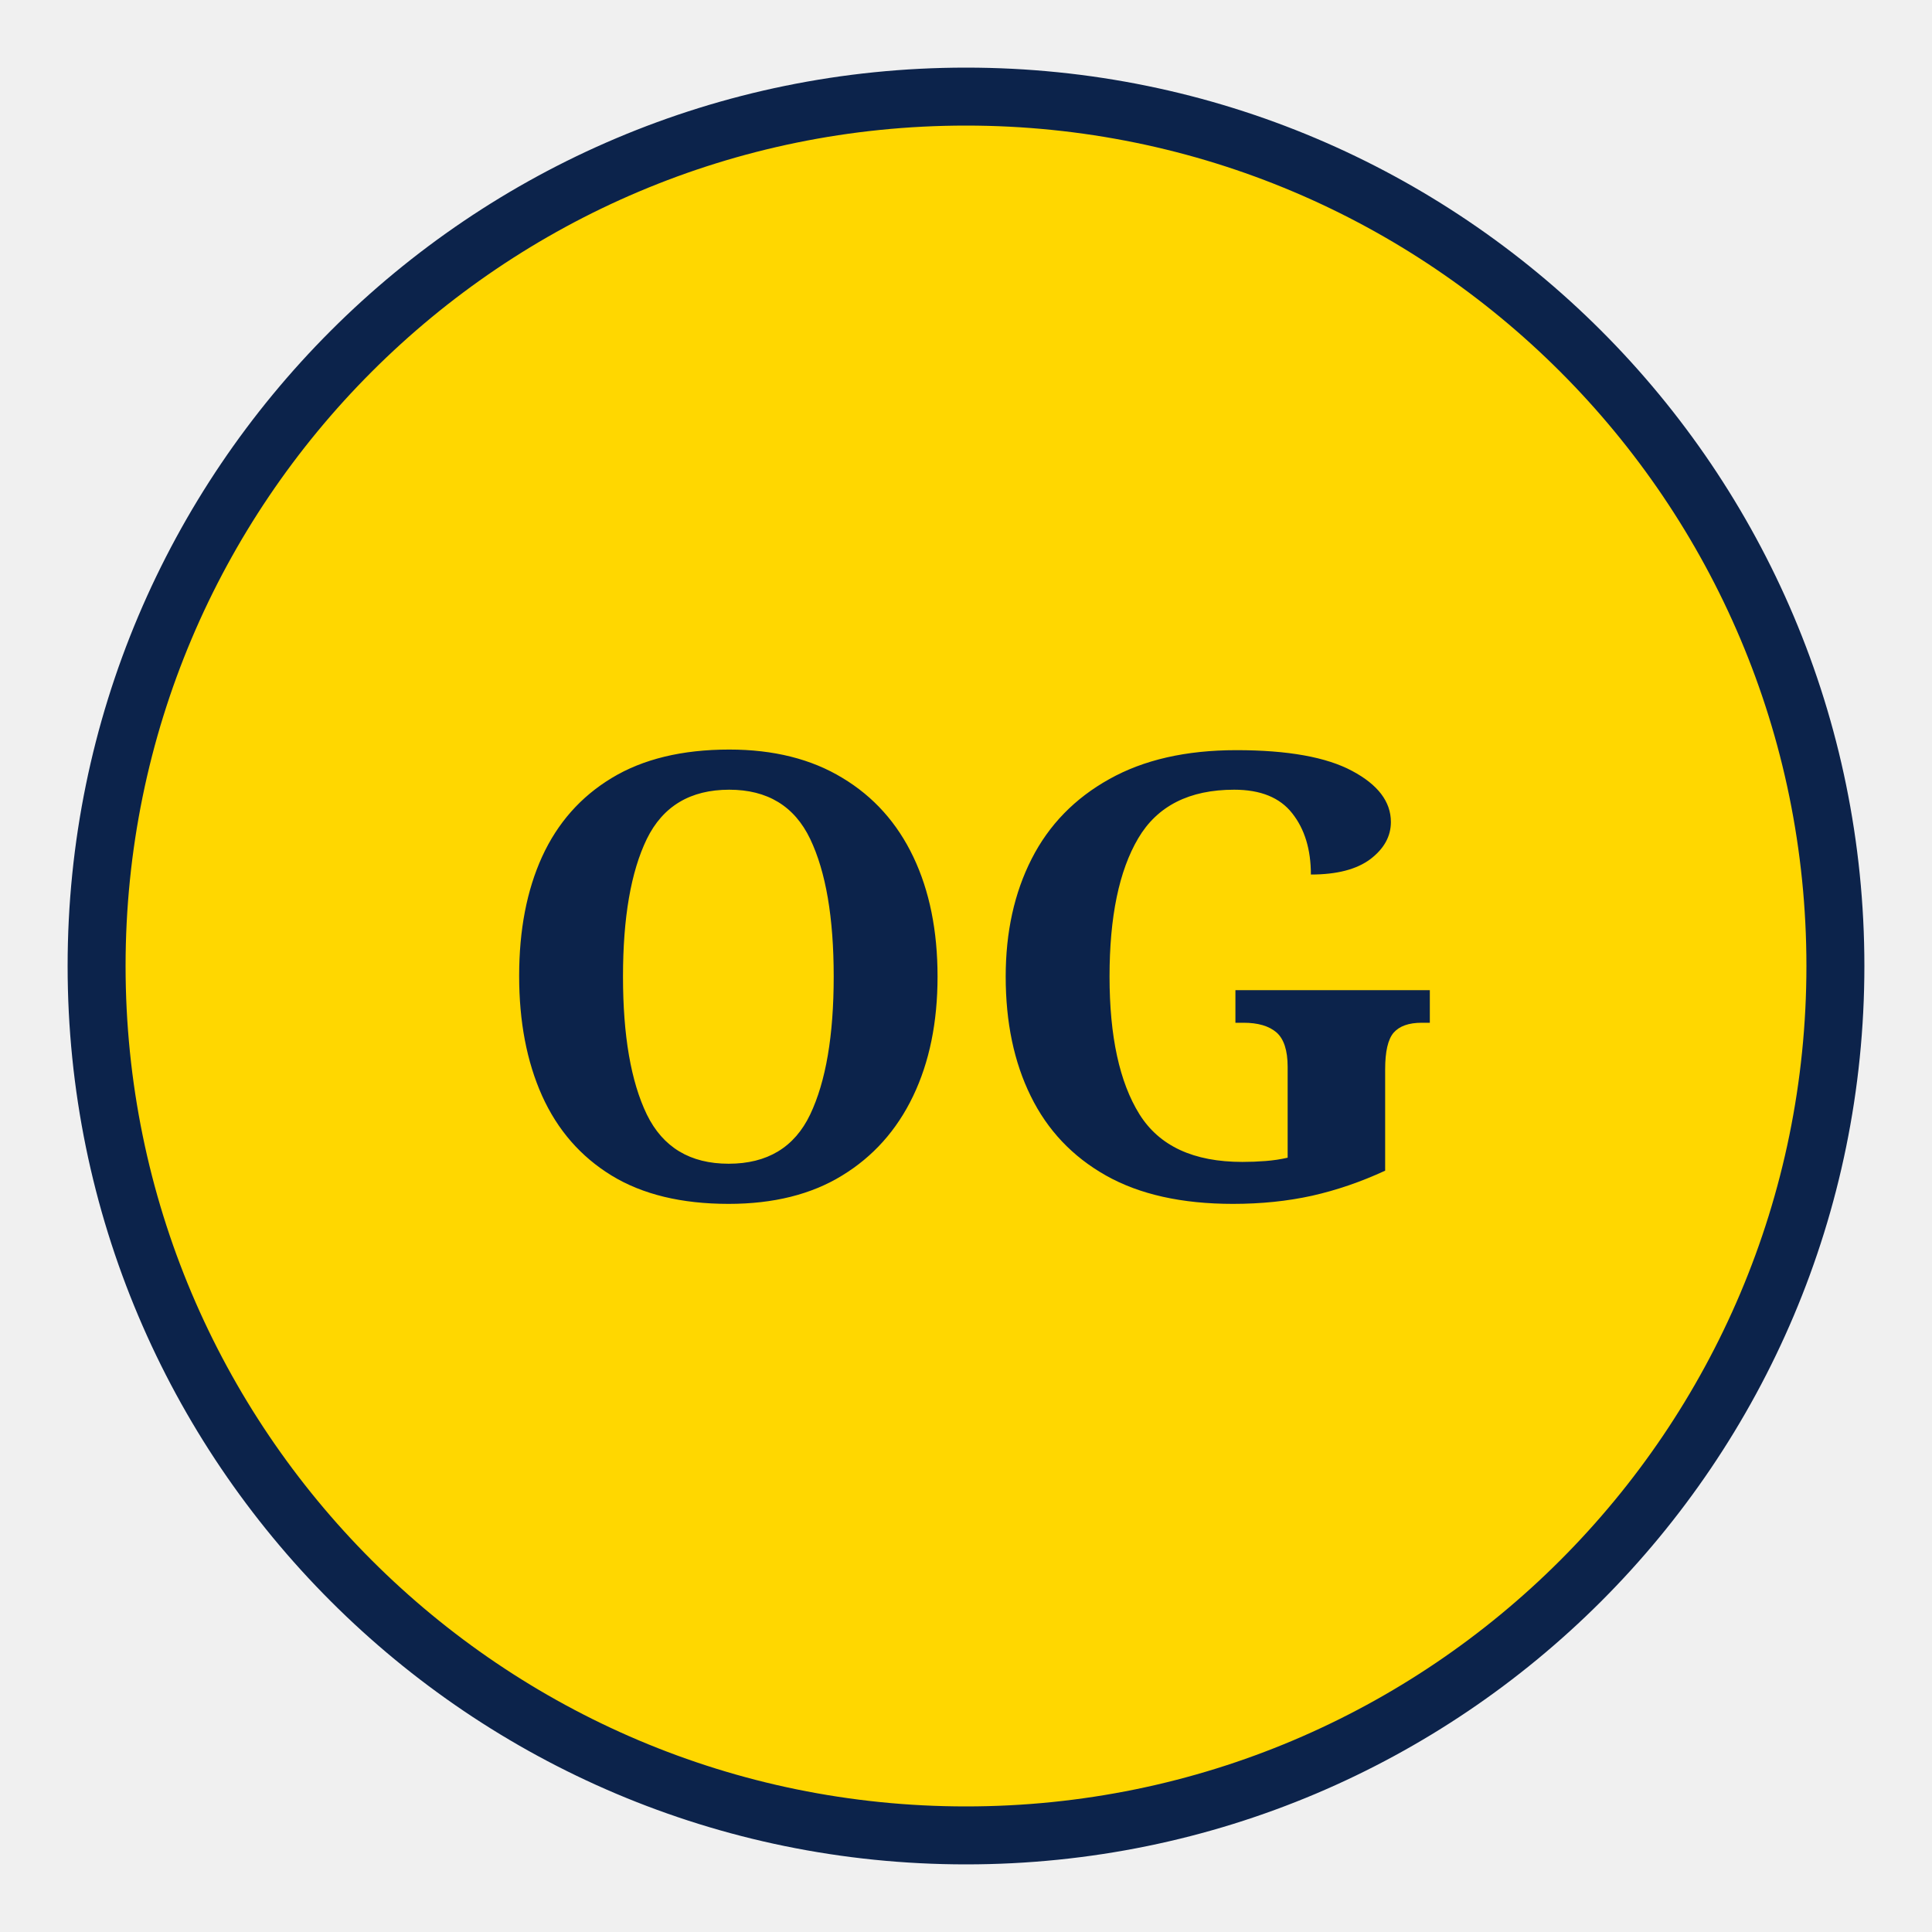
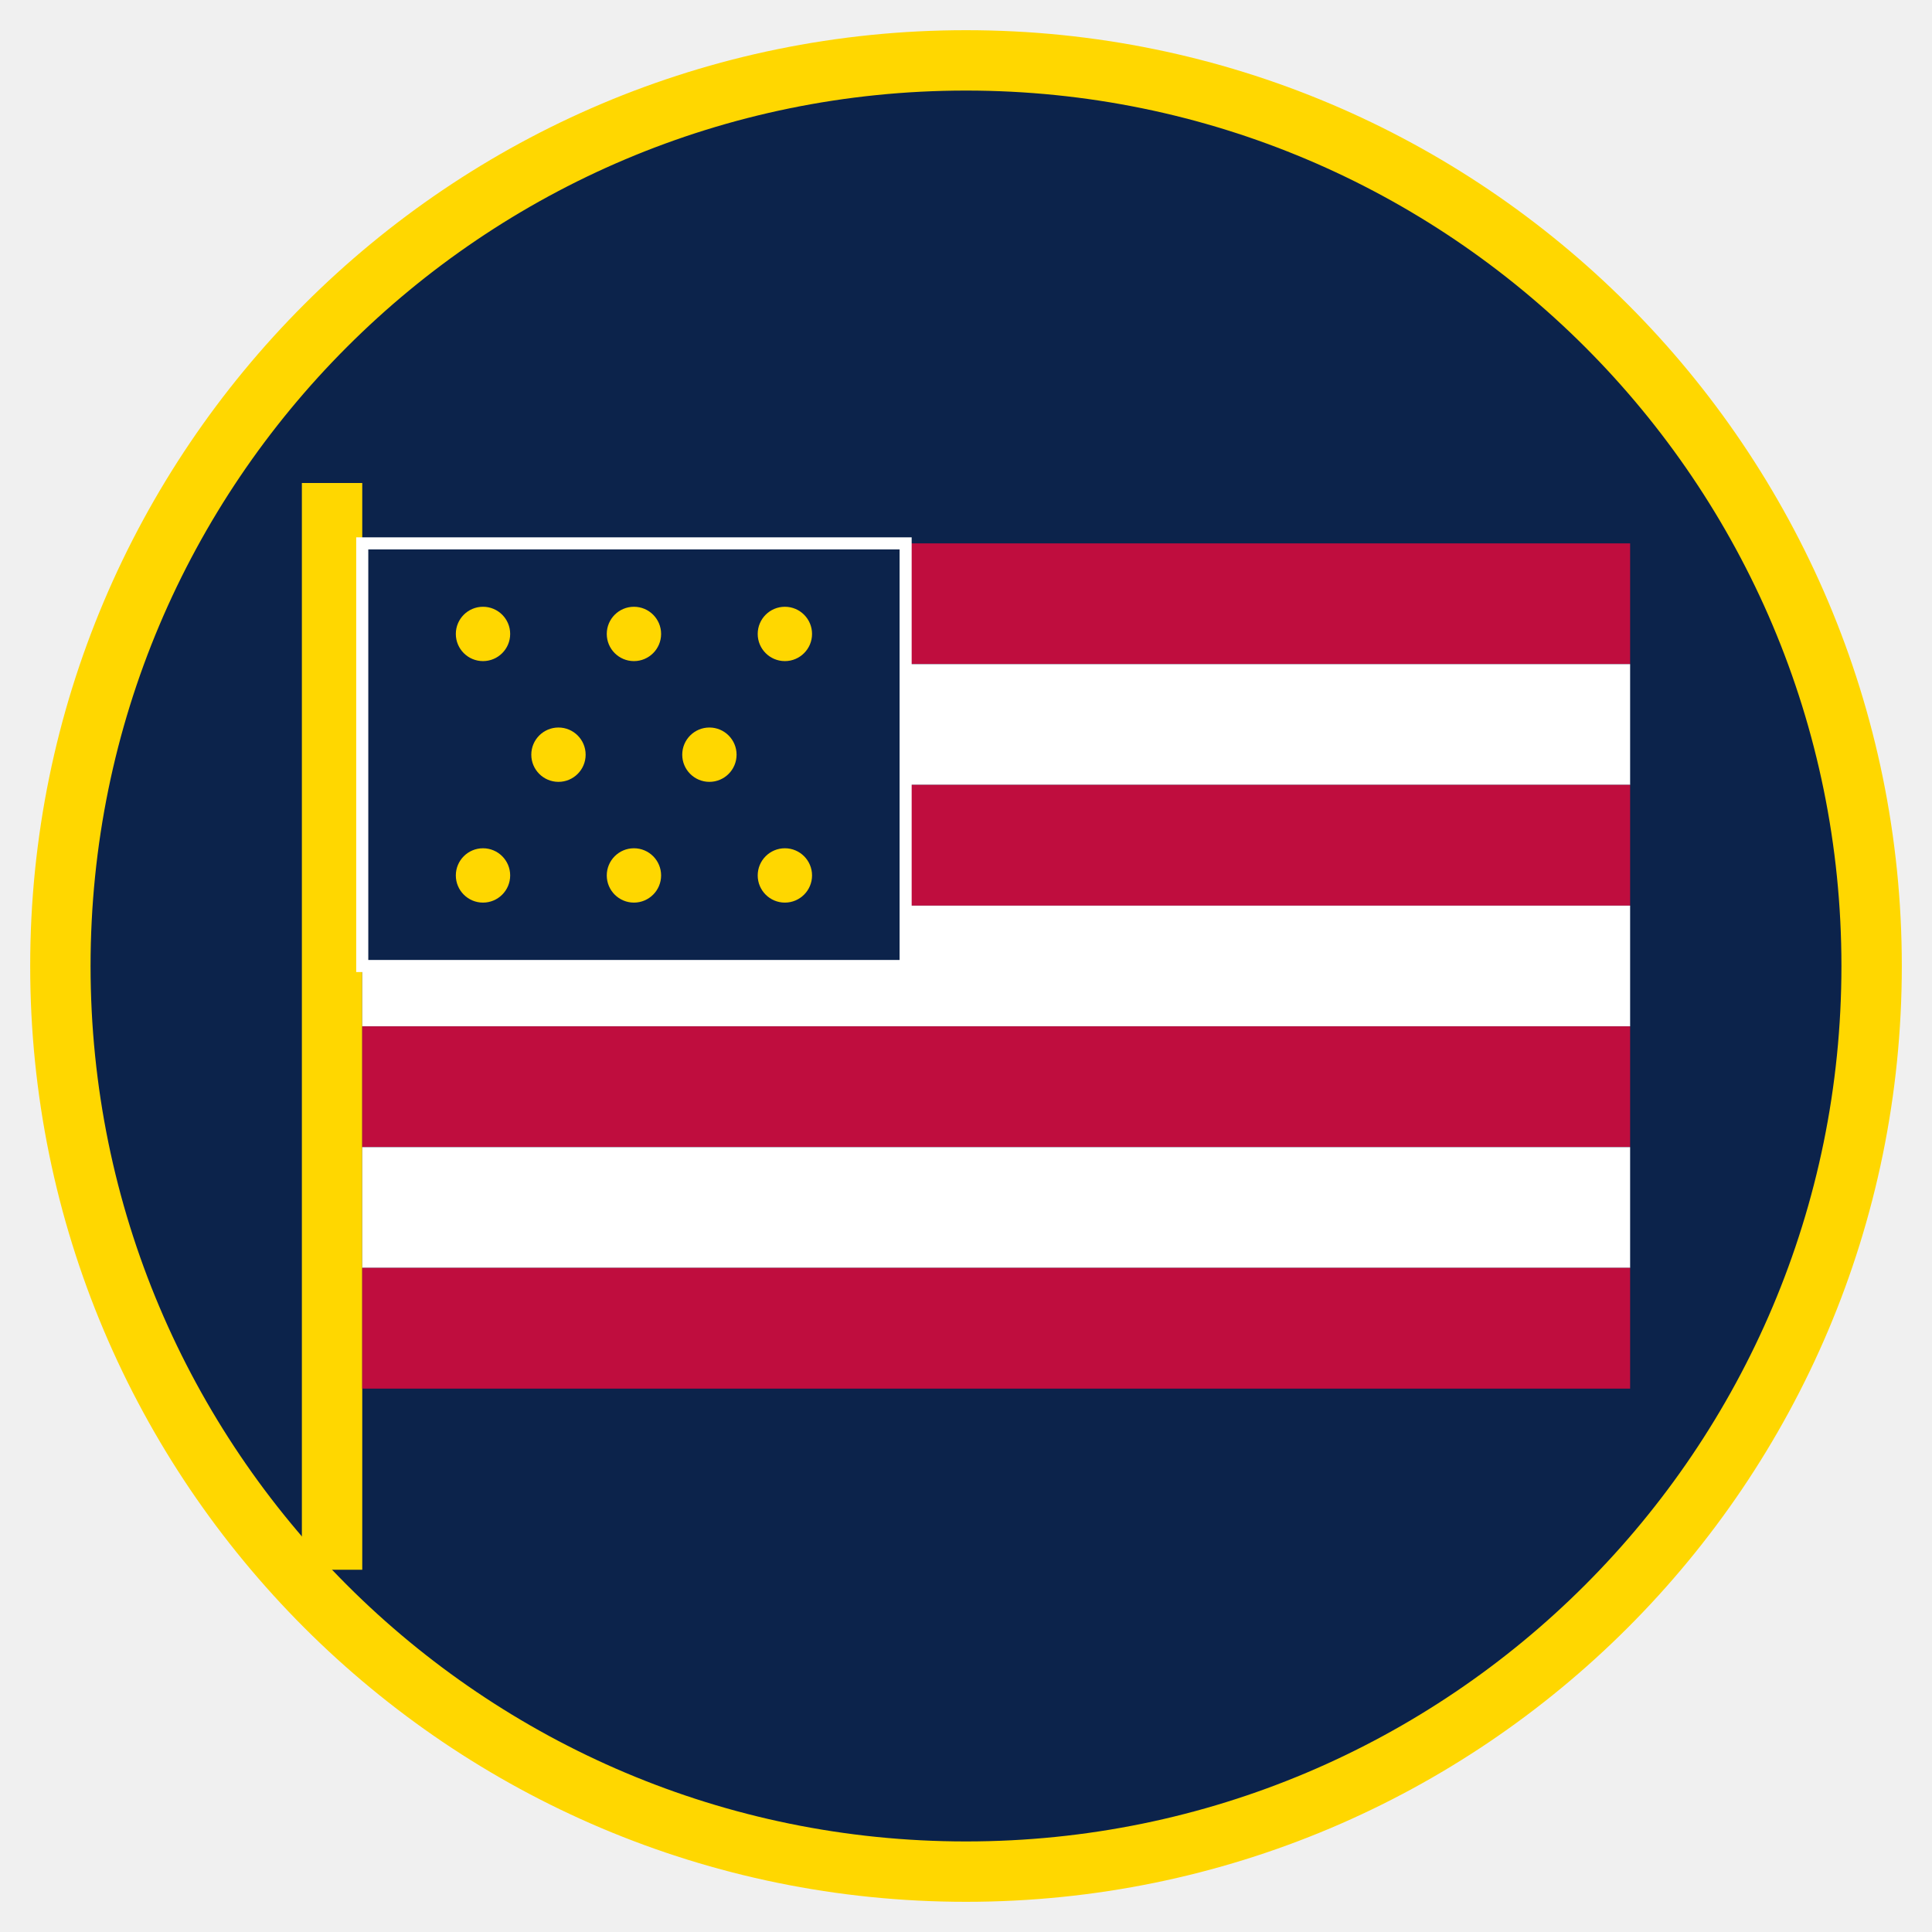
- <svg xmlns="http://www.w3.org/2000/svg" viewBox="0 0 100 100">
-   <circle cx="50" cy="50" r="45" fill="#FFD700" />
-   <text x="50" y="62" font-size="32" text-anchor="middle" fill="#0C234B" font-family="serif" font-weight="bold">OG</text>
-   <circle cx="50" cy="50" r="45" fill="none" stroke="#0C234B" stroke-width="3" />
+ <svg xmlns="http://www.w3.org/2000/svg" viewBox="0 0 64 64" role="img" aria-label="Old Glory Flag Service">
+   <circle cx="32" cy="32" r="30" fill="#0c234b" />
+   <circle cx="32" cy="32" r="30" fill="none" stroke="#ffd700" stroke-width="2" />
+   <g transform="translate(10,16)">
+     <rect x="0" y="0" width="2" height="36" fill="#ffd700" />
+     <g transform="translate(2,2)">
+       <rect x="0" y="0" width="42" height="4" fill="#bf0d3e" />
+       <rect x="0" y="4" width="42" height="4" fill="#ffffff" />
+       <rect x="0" y="8" width="42" height="4" fill="#bf0d3e" />
+       <rect x="0" y="12" width="42" height="4" fill="#ffffff" />
+       <rect x="0" y="16" width="42" height="4" fill="#bf0d3e" />
+       <rect x="0" y="20" width="42" height="4" fill="#ffffff" />
+       <rect x="0" y="24" width="42" height="4" fill="#bf0d3e" />
+       <rect x="0" y="0" width="18" height="14" fill="#0c234b" stroke="#ffffff" stroke-width="0.4" />
+       <g fill="#ffd700">
+         <circle cx="4" cy="3" r="0.9" />
+         <circle cx="9" cy="3" r="0.9" />
+         <circle cx="14" cy="3" r="0.9" />
+         <circle cx="6.5" cy="7" r="0.9" />
+         <circle cx="11.5" cy="7" r="0.9" />
+         <circle cx="4" cy="11" r="0.9" />
+         <circle cx="9" cy="11" r="0.9" />
+         <circle cx="14" cy="11" r="0.9" />
+       </g>
+     </g>
+   </g>
</svg>
